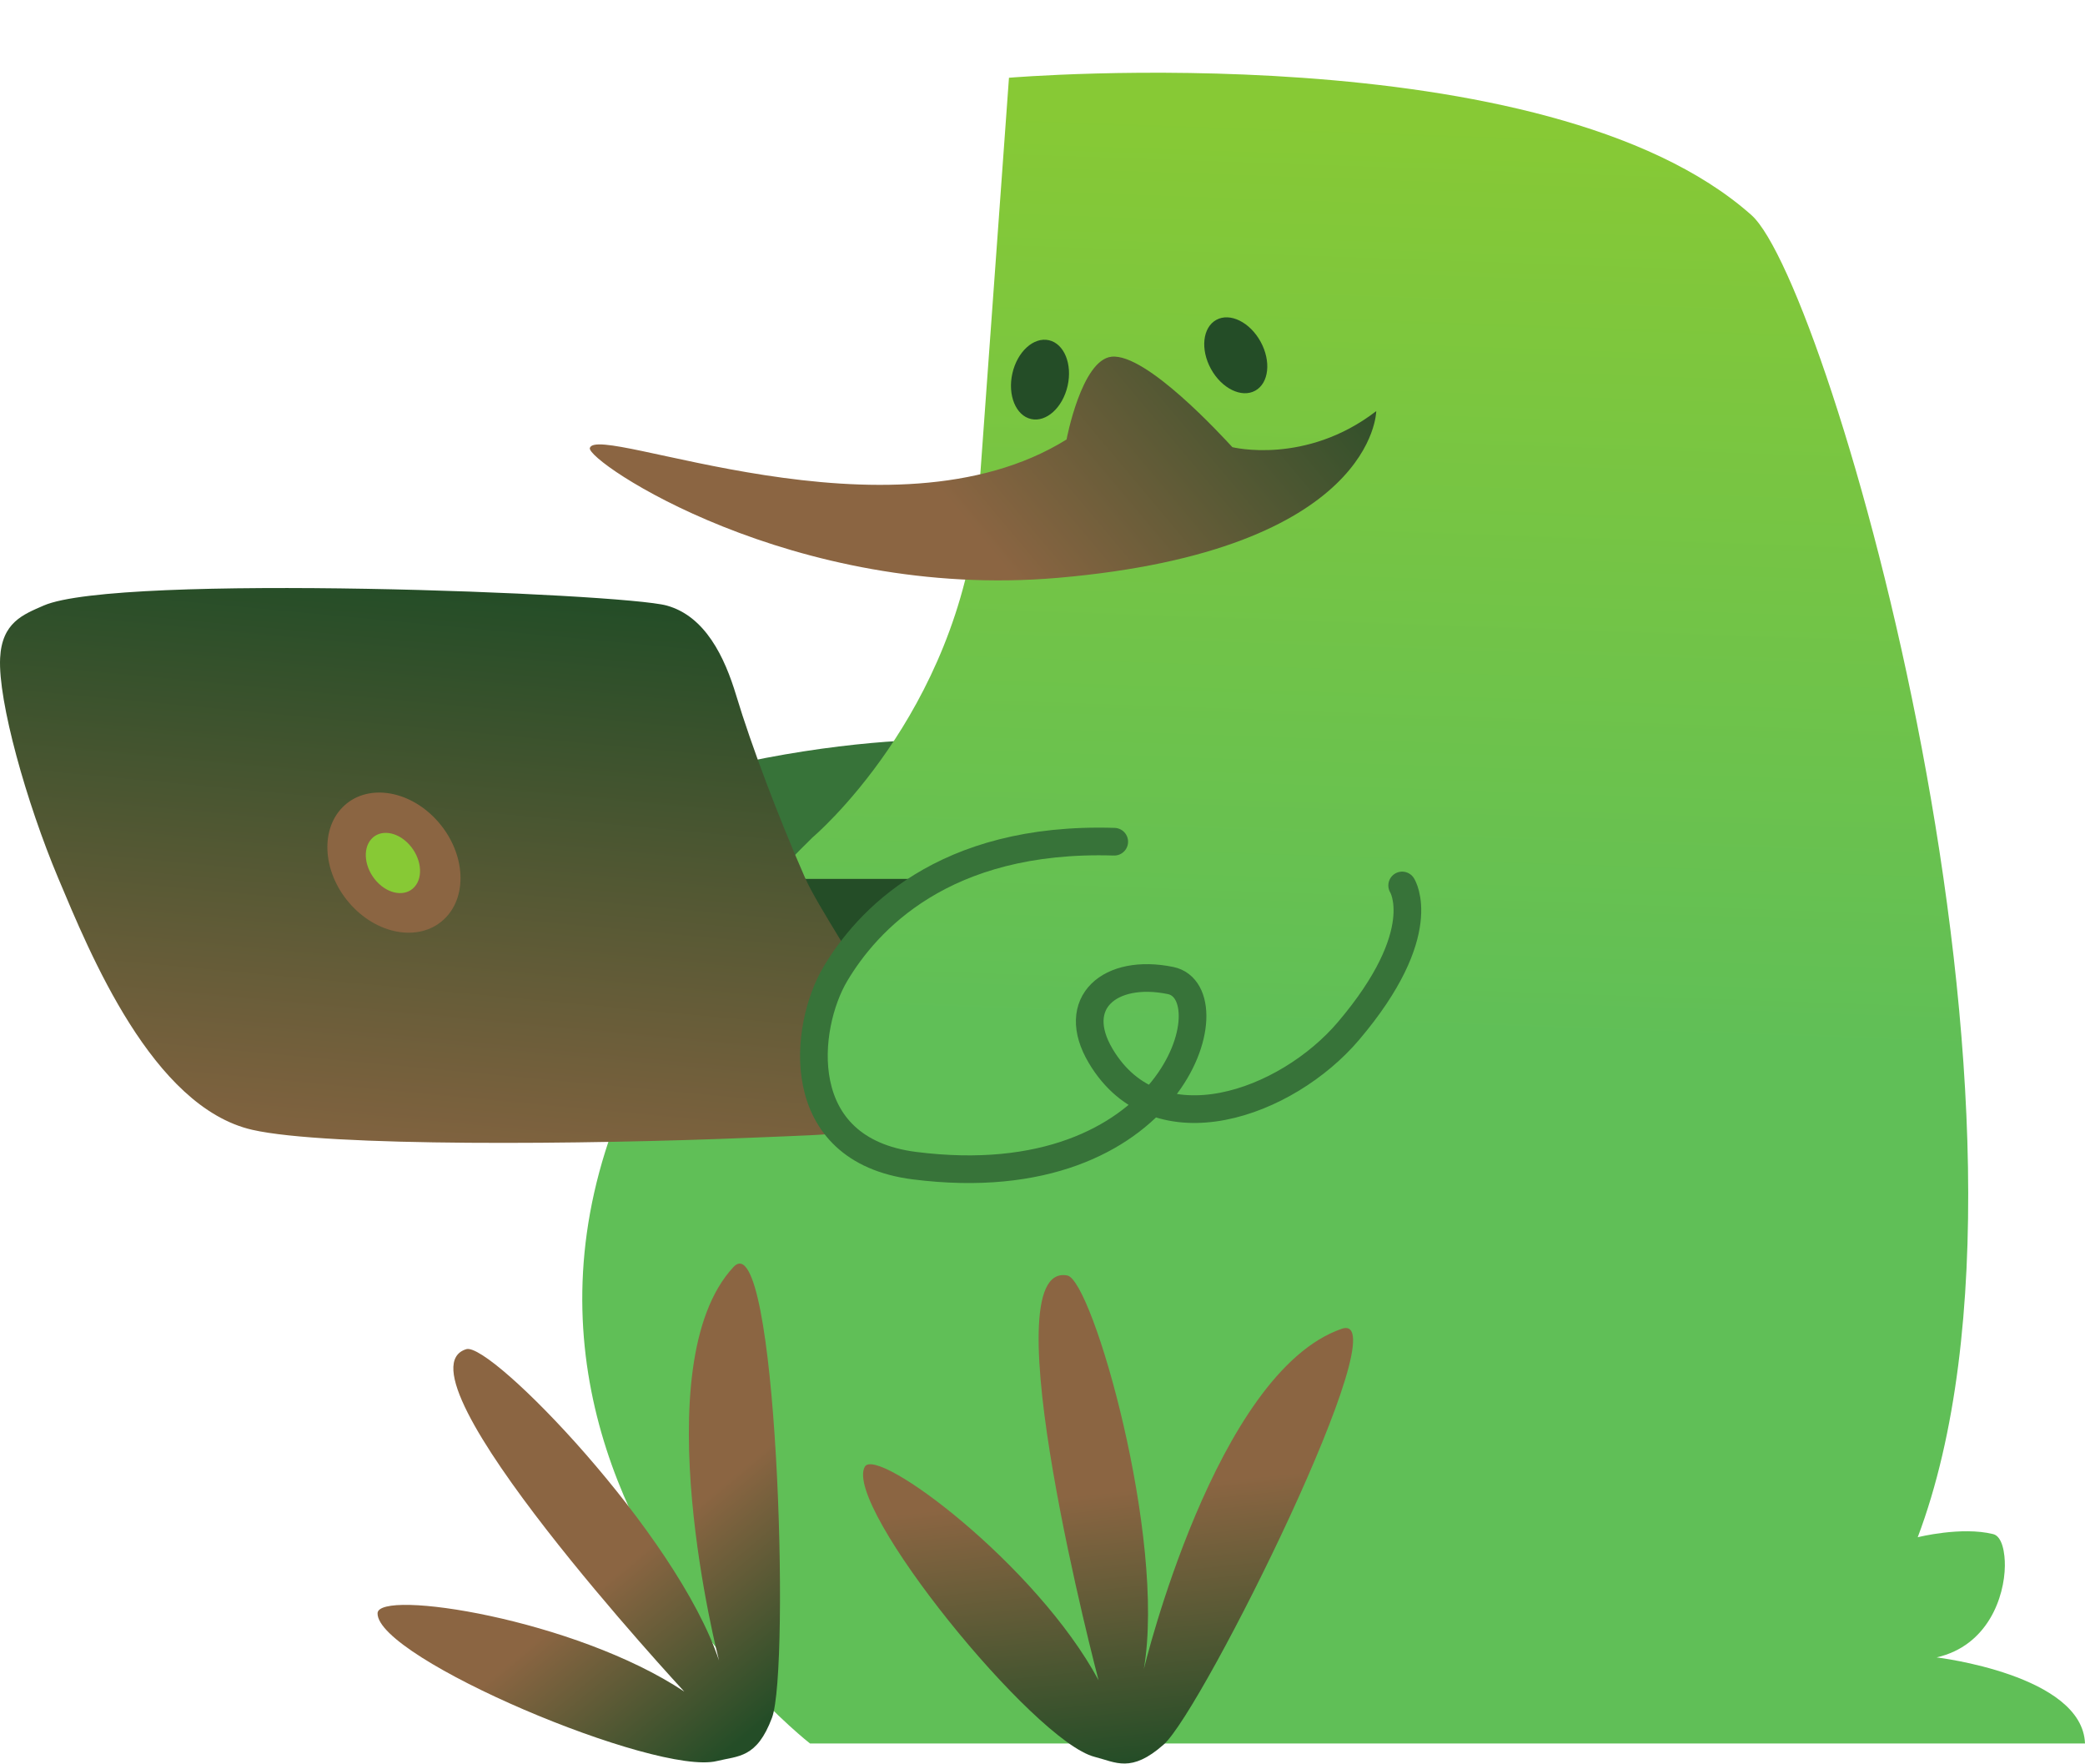
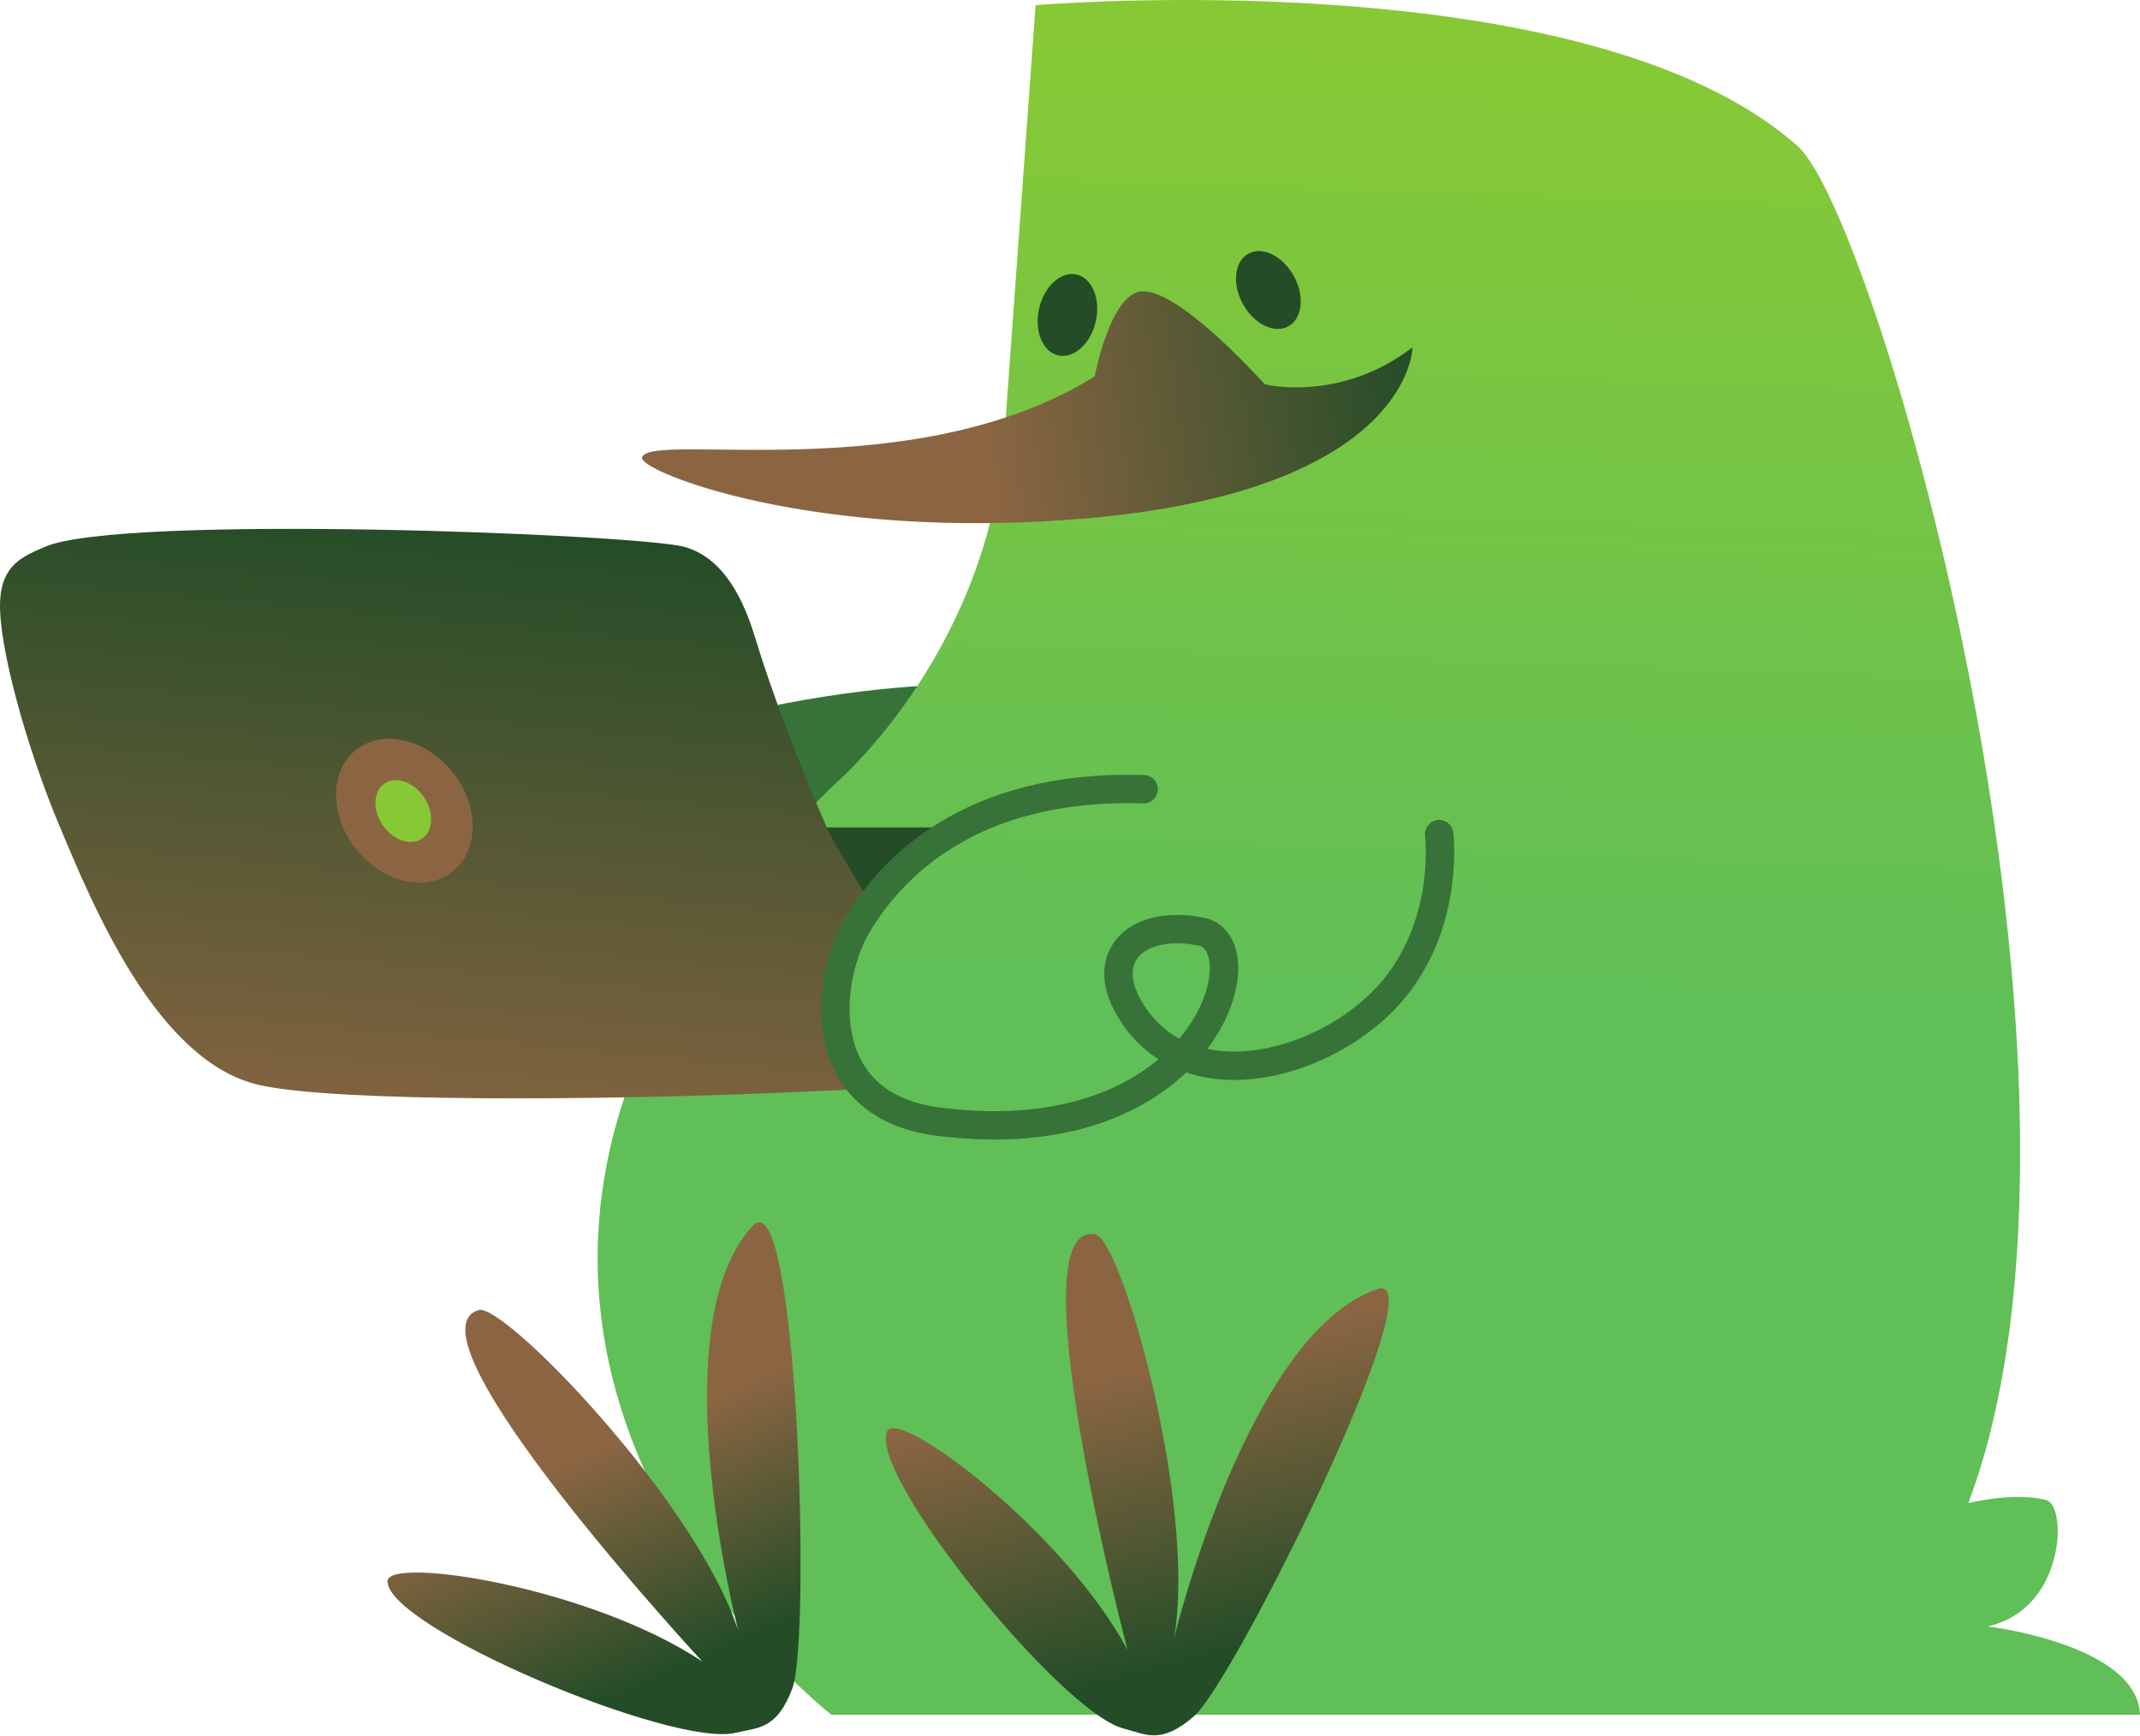
- <svg xmlns="http://www.w3.org/2000/svg" xmlns:xlink="http://www.w3.org/1999/xlink" width="150.758mm" height="127.508mm" viewBox="0 0 150.758 127.508" version="1.1" id="svg1" xml:space="preserve">
+ <svg xmlns="http://www.w3.org/2000/svg" xmlns:xlink="http://www.w3.org/1999/xlink" width="150.758mm" height="122.249mm" viewBox="0 0 150.758 122.249" version="1.1" id="svg1" xml:space="preserve">
  <defs id="defs1">
-     <linearGradient id="linearGradient49">
-       <stop style="stop-color:#8b6542;stop-opacity:1;" offset="0.445" id="stop48" />
-       <stop style="stop-color:#244d27;stop-opacity:1;" offset="1" id="stop49" />
+     <linearGradient id="swatch24">
+       <stop style="stop-color:#8b6542;stop-opacity:1;" offset="0" id="stop24" />
    </linearGradient>
-     <linearGradient id="linearGradient46">
-       <stop style="stop-color:#8b6542;stop-opacity:1;" offset="0.552" id="stop46" />
-       <stop style="stop-color:#244d27;stop-opacity:1;" offset="1" id="stop47" />
+     <linearGradient id="swatch23">
+       <stop style="stop-color:#87c935;stop-opacity:1;" offset="0" id="stop23" />
+     </linearGradient>
+     <linearGradient id="swatch22">
+       <stop style="stop-color:#244d27;stop-opacity:1;" offset="0" id="stop22" />
+     </linearGradient>
+     <linearGradient id="swatch21">
+       <stop style="stop-color:#244d27;stop-opacity:1;" offset="0" id="stop21" />
+     </linearGradient>
+     <linearGradient id="swatch19">
+       <stop style="stop-color:#244d27;stop-opacity:1;" offset="0" id="stop19" />
+     </linearGradient>
+     <linearGradient id="swatch18">
+       <stop style="stop-color:#377339;stop-opacity:1;" offset="0" id="stop18" />
+     </linearGradient>
+     <linearGradient id="swatch17">
+       <stop style="stop-color:#5f4128;stop-opacity:1;" offset="0" id="stop17" />
+     </linearGradient>
+     <linearGradient id="swatch16">
+       <stop style="stop-color:#377339;stop-opacity:1;" offset="0" id="stop16" />
+     </linearGradient>
+     <linearGradient id="linearGradient11">
+       <stop style="stop-color:#8b6542;stop-opacity:1;" offset="0.279" id="stop10" />
+       <stop style="stop-color:#244d27;stop-opacity:1;" offset="0.861" id="stop11" />
    </linearGradient>
    <linearGradient id="linearGradient37">
      <stop style="stop-color:#8b6542;stop-opacity:1;" offset="0.442" id="stop37" />
      <stop style="stop-color:#244d27;stop-opacity:1;" offset="1" id="stop38" />
    </linearGradient>
    <linearGradient id="linearGradient35">
      <stop style="stop-color:#8b6542;stop-opacity:1;" offset="0" id="stop35" />
      <stop style="stop-color:#244d27;stop-opacity:1;" offset="0.902" id="stop36" />
    </linearGradient>
    <linearGradient id="linearGradient33">
      <stop style="stop-color:#60bf57;stop-opacity:1;" offset="0.394" id="stop33" />
      <stop style="stop-color:#87c935;stop-opacity:1;" offset="1" id="stop34" />
    </linearGradient>
    <linearGradient xlink:href="#linearGradient33" id="linearGradient34" x1="116.565" y1="198.1" x2="120.357" y2="89.509" gradientUnits="userSpaceOnUse" />
    <linearGradient xlink:href="#linearGradient35" id="linearGradient36" x1="-6.177" y1="182.08" x2="-0.336" y2="126.504" gradientUnits="userSpaceOnUse" />
    <linearGradient xlink:href="#linearGradient37" id="linearGradient38" x1="71.329" y1="133.064" x2="114.894" y2="96.509" gradientUnits="userSpaceOnUse" />
    <linearGradient xlink:href="#linearGradient49" id="linearGradient48" x1="100.3" y1="173.007" x2="104.004" y2="208.245" gradientUnits="userSpaceOnUse" />
    <linearGradient xlink:href="#linearGradient46" id="linearGradient50" gradientUnits="userSpaceOnUse" x1="52.365" y1="174.93" x2="63.904" y2="206.633" gradientTransform="rotate(-19.85326,68.29009,170.5236)" />
+     <linearGradient xlink:href="#linearGradient37" id="linearGradient5" x1="57.963" y1="176.876" x2="69.799" y2="203.46" gradientUnits="userSpaceOnUse" />
+     <linearGradient xlink:href="#linearGradient33" id="linearGradient12" gradientUnits="userSpaceOnUse" x1="116.565" y1="198.1" x2="120.357" y2="89.509" />
+     <linearGradient xlink:href="#linearGradient35" id="linearGradient13" gradientUnits="userSpaceOnUse" x1="-6.177" y1="182.08" x2="-0.336" y2="126.504" />
+     <linearGradient xlink:href="#linearGradient37" id="linearGradient14" gradientUnits="userSpaceOnUse" x1="67.521" y1="118.503" x2="121.278" y2="110.948" />
+     <linearGradient xlink:href="#linearGradient11" id="linearGradient15" gradientUnits="userSpaceOnUse" x1="97.567" y1="173.513" x2="106.737" y2="207.739" />
+     <linearGradient xlink:href="#swatch16" id="linearGradient16" x1="79.874" y1="153.463" x2="124.48" y2="153.463" gradientUnits="userSpaceOnUse" />
+     <linearGradient xlink:href="#swatch19" id="linearGradient20" gradientUnits="userSpaceOnUse" x1="44.286" y1="146.95" x2="48.38" y2="146.95" />
+     <linearGradient xlink:href="#swatch19" id="linearGradient21" x1="116.694" y1="84.061" x2="120.789" y2="84.061" gradientUnits="userSpaceOnUse" />
+     <linearGradient xlink:href="#swatch19" id="linearGradient22" x1="255.948" y1="255.136" x2="294.028" y2="255.136" gradientUnits="userSpaceOnUse" />
+     <linearGradient xlink:href="#swatch23" id="linearGradient23" x1="-61.217" y1="133.417" x2="-57.66" y2="133.417" gradientUnits="userSpaceOnUse" />
+     <linearGradient xlink:href="#swatch24" id="linearGradient26" gradientUnits="userSpaceOnUse" x1="-64.637" y1="136.685" x2="-55.919" y2="136.685" />
+     <linearGradient xlink:href="#swatch16" id="linearGradient27" gradientUnits="userSpaceOnUse" x1="54.909" y1="146.866" x2="88.741" y2="146.866" />
  </defs>
-   <g id="layer2" transform="translate(-22.03146,-80.77621)">
-     <path style="opacity:1;fill:#377339;fill-opacity:1;stroke:none;stroke-width:2;stroke-linecap:round;stroke-dasharray:none;stroke-dashoffset:0;stroke-opacity:1;paint-order:normal" d="m 88.741,134.282 c -7.937,0.13 -33.727,3.579 -33.831,16.915 -0.125,16.027 28.366,3.773 28.366,3.773 z" id="path15" />
-     <path style="display:inline;opacity:1;fill:url(#linearGradient34);fill-opacity:1;stroke-width:0.265" d="m 94.986,86.398 c 0,0 38.837,-3.292 53.69,9.935 5.619,5.004 23.21,65.912 12.019,95.589 0,0 3.158,-0.797 5.456,-0.226 0.67,0.166 0.854,1.397 0.844,2.297 -0.025,2.221 -1.213,5.769 -4.933,6.617 0,0 10.543,1.255 10.727,6.223 H 80.599 c 0,0 -37.171,-28.89 0.184,-65.509 0,0 10.489,-8.833 11.961,-23.922 z" id="path1" />
-     <g id="g60" mask="none">
-       <path id="rect59" mask="none" style="display:inline;opacity:1;fill:#244d27;stroke-width:1.286;stroke-linecap:round" transform="matrix(1,0,-0.8040204,0.5946017,0,0)" d="m 259.005,242.726 h 27.27 c 0.847,0 -1.477,4.446 -1.331,4.898 2.004,6.195 4.059,10.217 8.521,16.865 1.865,2.779 -1.363,3.057 -3.057,3.057 h -31.404 c -1.693,0 -3.057,-1.363 -3.057,-3.057 v -18.707 c 0,-1.693 1.363,-3.057 3.057,-3.057 z" />
-       <path id="path59" mask="none" style="display:inline;opacity:1;fill:url(#linearGradient36);fill-opacity:1;stroke-width:1.967;stroke-linecap:round" d="m -24.394,134.065 c 6.288,-2.516 42.189,-0.962 45.053,0 2.479,0.832 2.704,4.01 2.436,6.991 -0.353,3.922 -0.448,9.503 -0.272,14.155 0.044,1.163 0.395,2.919 0.78,4.912 0.519,2.681 -2.68,2.022 -5.961,10.852 -0.565,1.52 2.694,3.874 0.838,4.091 -1.856,0.216 -3.011,0.234 -7.069,0.413 -12.05,0.532 -30.872,0.717 -35.805,-0.615 -6.57,-1.774 -6.669,-13.718 -6.792,-19.594 -0.123,-5.876 0.735,-13.765 2.134,-17.121 1.155,-2.772 2.917,-3.387 4.658,-4.084 z" transform="matrix(1,0,0.3698349,0.9290975,0,0)" />
-       <ellipse style="opacity:1;mix-blend-mode:normal;fill:#8b6542;fill-opacity:1;stroke:none;stroke-width:1;stroke-linecap:round;stroke-dasharray:none;stroke-dashoffset:0;stroke-opacity:1;paint-order:normal" id="ellipse59" cx="-60.278" cy="136.685" rx="4.359" ry="5.462" transform="matrix(0.7029321,-0.711257,0.6795719,0.7336089,0,0)" />
-       <ellipse style="fill:#87c935;fill-opacity:1;stroke:none;stroke-width:0.697;stroke-linecap:round;stroke-dasharray:none;stroke-dashoffset:0;stroke-opacity:1;paint-order:normal" id="ellipse60" cx="-59.438" cy="133.417" rx="1.779" ry="2.329" transform="matrix(0.6625383,-0.749028,0.673241,0.7394231,0,0)" />
+   <g id="layer2" transform="translate(-22.03146,-86.03486)">
+     <path style="opacity:1;fill:url(#linearGradient27);fill-opacity:1;stroke:none;stroke-width:2;stroke-linecap:round;stroke-dasharray:none;stroke-dashoffset:0;stroke-opacity:1;paint-order:normal" d="m 88.741,134.282 c -7.937,0.13 -33.727,3.579 -33.831,16.915 -0.125,16.027 28.366,3.773 28.366,3.773 z" id="path15" />
+     <path style="display:inline;opacity:1;fill:url(#linearGradient12);fill-opacity:1;stroke-width:0.265" d="m 94.986,86.398 c 0,0 38.837,-3.292 53.69,9.935 5.619,5.004 23.21,65.912 12.019,95.589 0,0 3.158,-0.797 5.456,-0.226 0.67,0.166 0.854,1.397 0.844,2.297 -0.025,2.221 -1.213,5.769 -4.933,6.617 0,0 10.543,1.255 10.727,6.223 H 80.599 c 0,0 -37.171,-28.89 0.184,-65.509 0,0 10.489,-8.833 11.961,-23.922 z" id="path1" />
+     <g id="g60" mask="none" style="display:inline">
+       <path id="rect59" mask="none" style="display:inline;opacity:1;fill:url(#linearGradient22);stroke-width:1.286;stroke-linecap:round" transform="matrix(1,0,-0.8040204,0.5946017,0,0)" d="m 259.005,242.726 h 27.27 c 0.847,0 -1.477,4.446 -1.331,4.898 2.004,6.195 4.059,10.217 8.521,16.865 1.865,2.779 -1.363,3.057 -3.057,3.057 h -31.404 c -1.693,0 -3.057,-1.363 -3.057,-3.057 v -18.707 c 0,-1.693 1.363,-3.057 3.057,-3.057 z" />
+       <path id="path59" mask="none" style="display:inline;opacity:1;fill:url(#linearGradient13);stroke-width:1.967;stroke-linecap:round" d="m -24.394,134.065 c 6.288,-2.516 42.189,-0.962 45.053,0 2.479,0.832 2.704,4.01 2.436,6.991 -0.353,3.922 -0.448,9.503 -0.272,14.155 0.044,1.163 0.395,2.919 0.78,4.912 0.519,2.681 -2.68,2.022 -5.961,10.852 -0.565,1.52 2.694,3.874 0.838,4.091 -1.856,0.216 -3.011,0.234 -7.069,0.413 -12.05,0.532 -30.872,0.717 -35.805,-0.615 -6.57,-1.774 -6.669,-13.718 -6.792,-19.594 -0.123,-5.876 0.735,-13.765 2.134,-17.121 1.155,-2.772 2.917,-3.387 4.658,-4.084 z" transform="matrix(1,0,0.3698349,0.9290975,0,0)" />
+       <ellipse style="opacity:1;mix-blend-mode:normal;fill:url(#linearGradient26);fill-opacity:1;stroke:none;stroke-width:1;stroke-linecap:round;stroke-dasharray:none;stroke-dashoffset:0;stroke-opacity:1;paint-order:normal" id="ellipse59" cx="-60.278" cy="136.685" rx="4.359" ry="5.462" transform="matrix(0.7029321,-0.711257,0.6795719,0.7336089,0,0)" />
+       <ellipse style="fill:url(#linearGradient23);fill-opacity:1;stroke:none;stroke-width:0.697;stroke-linecap:round;stroke-dasharray:none;stroke-dashoffset:0;stroke-opacity:1;paint-order:normal" id="ellipse60" cx="-59.438" cy="133.417" rx="1.779" ry="2.329" transform="matrix(0.6625383,-0.749028,0.673241,0.7394231,0,0)" />
    </g>
-     <g id="layer4">
-       <path style="display:inline;opacity:1;fill:url(#linearGradient38);fill-opacity:1;stroke-width:0.265" d="m 121.542,110.501 c 0,0 -0.081,10.064 -23.002,12.053 -19.243,1.67 -34.121,-8.434 -33.859,-9.385 0.519,-1.882 21.717,7.32 34.469,-0.617 0,0 1.083,-5.755 3.253,-5.985 2.504,-0.266 7.979,5.727 8.737,6.541 0,0 5.291,1.325 10.402,-2.607 z" id="path2" />
-       <path style="opacity:1;fill:url(#linearGradient48);fill-opacity:1;stroke:none;stroke-width:0.265" d="m 106.168,206.916 c 2.842,-2.507 17.25,-31.564 12.882,-30.065 -9.138,3.135 -14.313,24.608 -14.313,24.608 1.626,-9.53 -3.718,-28.108 -5.528,-28.461 -5.752,-1.119 2.254,29.262 2.254,29.262 -4.508,-8.373 -16.045,-16.983 -16.903,-15.432 -1.575,2.848 12.219,19.857 16.62,20.973 1.542,0.391 2.635,1.19 4.988,-0.886 z" id="path3" />
-       <path style="opacity:1;fill:url(#linearGradient50);fill-opacity:1;stroke:none;stroke-width:0.265" d="m 77.851,204.974 c 1.327,-3.55 0.364,-35.968 -2.785,-32.59 -6.587,7.066 -1.046,28.449 -1.046,28.449 -3.05,-9.174 -16.51,-23.05 -18.273,-22.509 -5.601,1.72 15.761,24.757 15.761,24.757 -7.919,-5.265 -22.15,-7.433 -22.177,-5.66 -0.049,3.254 20.127,11.769 24.536,10.682 1.545,-0.381 2.885,-0.19 3.984,-3.129 z" id="path6" />
+     <g id="layer4" style="display:inline;fill:none">
+       <path style="display:inline;opacity:1;fill:url(#linearGradient14);stroke-width:0.265" d="m 121.542,110.501 c 0,0 -0.081,10.064 -23.002,12.053 -19.243,1.67 -31.541,-3.34 -31.279,-4.292 0.519,-1.882 19.138,2.227 31.889,-5.71 0,0 1.083,-5.755 3.253,-5.985 2.504,-0.266 7.979,5.727 8.737,6.541 0,0 5.291,1.325 10.402,-2.607 z" id="path2" />
+       <path style="opacity:1;fill:url(#linearGradient5);fill-opacity:1;stroke:none;stroke-width:0.265" d="m 77.851,204.974 c 1.327,-3.55 0.364,-35.968 -2.785,-32.59 -6.587,7.066 -1.046,28.449 -1.046,28.449 -3.05,-9.174 -16.51,-23.05 -18.273,-22.509 -5.601,1.72 15.761,24.757 15.761,24.757 -7.919,-5.265 -22.15,-7.433 -22.177,-5.66 -0.049,3.254 20.127,11.769 24.536,10.682 1.545,-0.381 2.885,-0.19 3.984,-3.129 z" id="path6" />
+       <path style="display:inline;opacity:1;fill:url(#linearGradient15);fill-opacity:1;stroke:none;stroke-width:0.265" d="m 106.168,206.916 c 2.842,-2.507 17.25,-31.564 12.882,-30.065 -9.138,3.135 -14.313,24.608 -14.313,24.608 1.626,-9.53 -3.718,-28.108 -5.528,-28.461 -5.752,-1.119 2.254,29.262 2.254,29.262 -4.508,-8.373 -16.045,-16.983 -16.903,-15.432 -1.575,2.848 12.219,19.857 16.62,20.973 1.542,0.391 2.635,1.19 4.988,-0.886 z" id="path3" transform="translate(-8.5416662e-8)" />
    </g>
-     <g id="layer5">
-       <ellipse style="opacity:1;fill:#244d27;fill-opacity:1;stroke-width:0.249" id="path5" cx="118.742" cy="84.061" rx="2.047" ry="2.921" transform="rotate(12.76733)" />
-       <ellipse style="opacity:1;fill:#244d27;fill-opacity:1;stroke-width:0.249" id="path5-5" ry="2.921" rx="2.047" cy="146.95" cx="46.333" transform="rotate(-28.79392)" />
-       <path style="opacity:1;fill:none;stroke:#377339;stroke-width:2;stroke-linecap:round;stroke-dasharray:none;stroke-dashoffset:0;stroke-opacity:1;paint-order:normal" d="m 123.416,144.797 c 0,0 2.172,3.393 -3.885,10.526 -4.442,5.232 -13.817,8.679 -17.909,1.808 -2.299,-3.86 0.677,-6.359 5.046,-5.461 4.369,0.898 0.239,15.764 -18.513,13.386 -8.995,-1.141 -7.97,-10.084 -5.725,-13.858 2.245,-3.773 7.742,-9.954 20.168,-9.564" id="path7" />
+     <g id="layer5" style="display:inline">
+       <ellipse style="opacity:1;fill:url(#linearGradient21);fill-opacity:1;stroke-width:0.249" id="path5" cx="118.742" cy="84.061" rx="2.047" ry="2.921" transform="rotate(12.76733)" />
+       <ellipse style="opacity:1;fill:url(#linearGradient20);fill-opacity:1;stroke-width:0.249" id="path5-5" ry="2.921" rx="2.047" cy="146.95" cx="46.333" transform="rotate(-28.79392)" />
+       <path style="opacity:1;fill:none;stroke:url(#linearGradient16);stroke-width:2;stroke-linecap:round;stroke-dasharray:none;stroke-dashoffset:0;stroke-opacity:1;paint-order:normal" d="m 123.416,144.797 c 0,0 0.779,6.018 -3.135,10.847 -4.322,5.332 -14.567,8.358 -18.659,1.486 -2.299,-3.86 0.677,-6.359 5.046,-5.461 4.369,0.898 0.239,15.764 -18.513,13.386 -8.995,-1.141 -7.97,-10.084 -5.725,-13.858 2.245,-3.773 7.742,-9.954 20.168,-9.564" id="path7" />
    </g>
  </g>
</svg>
